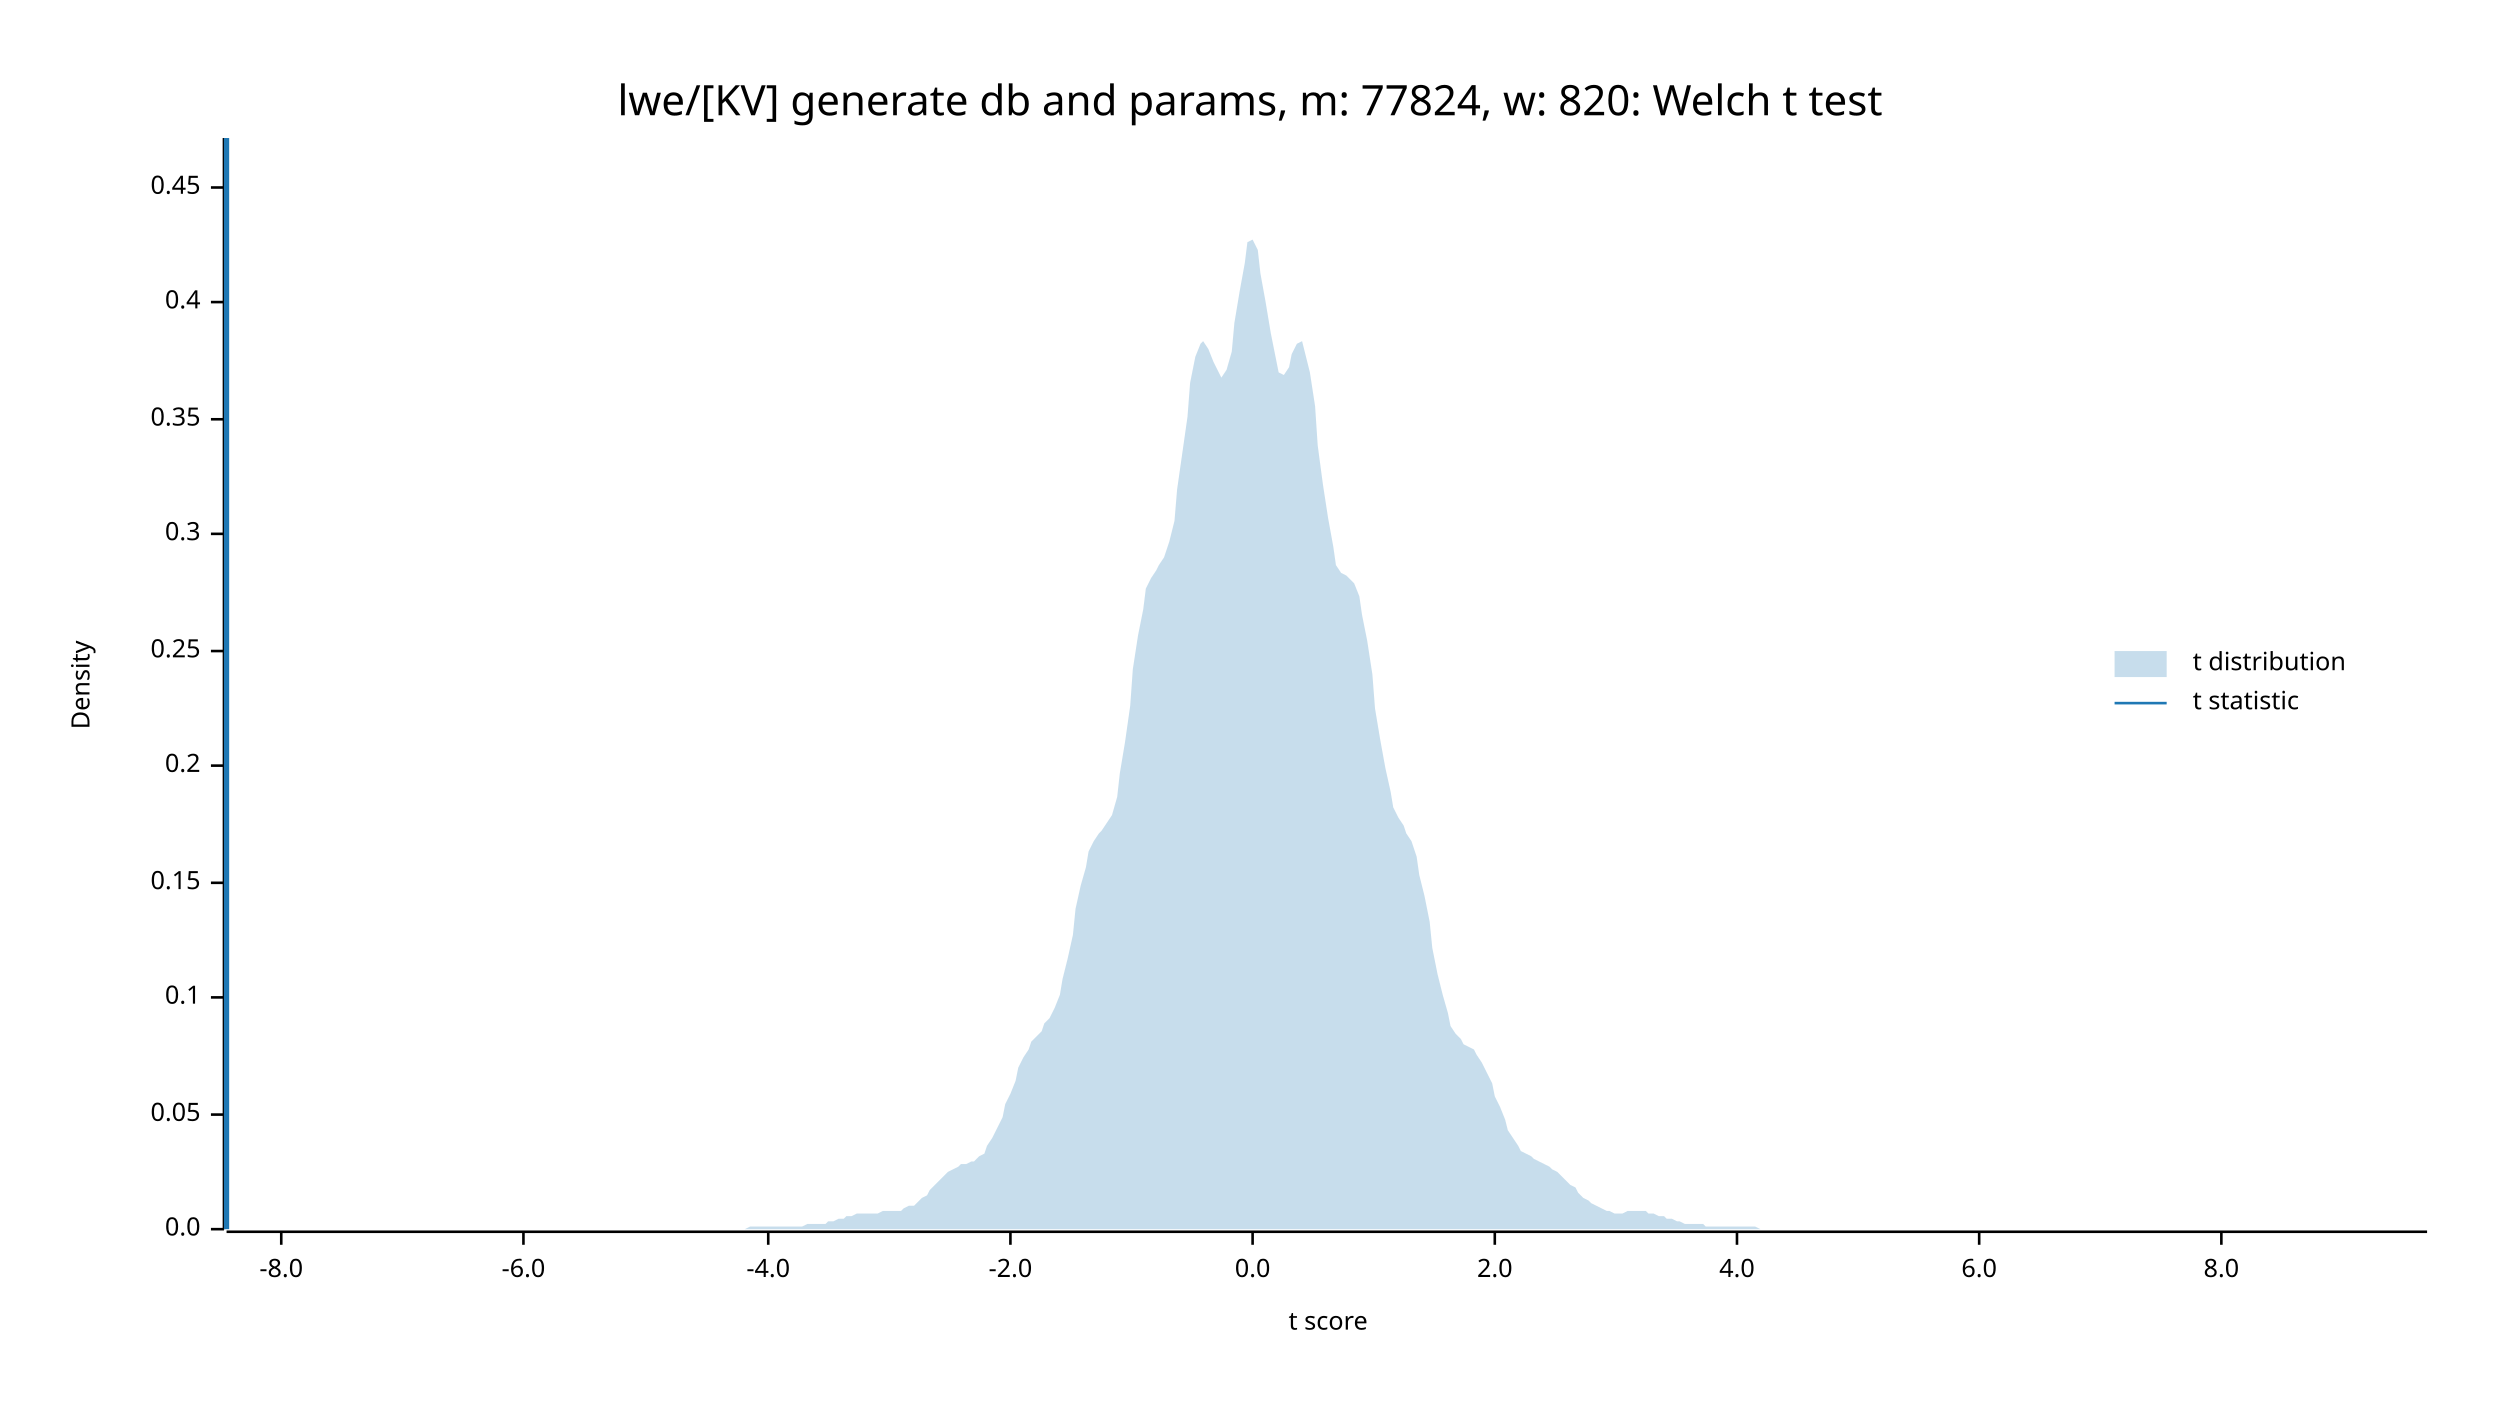
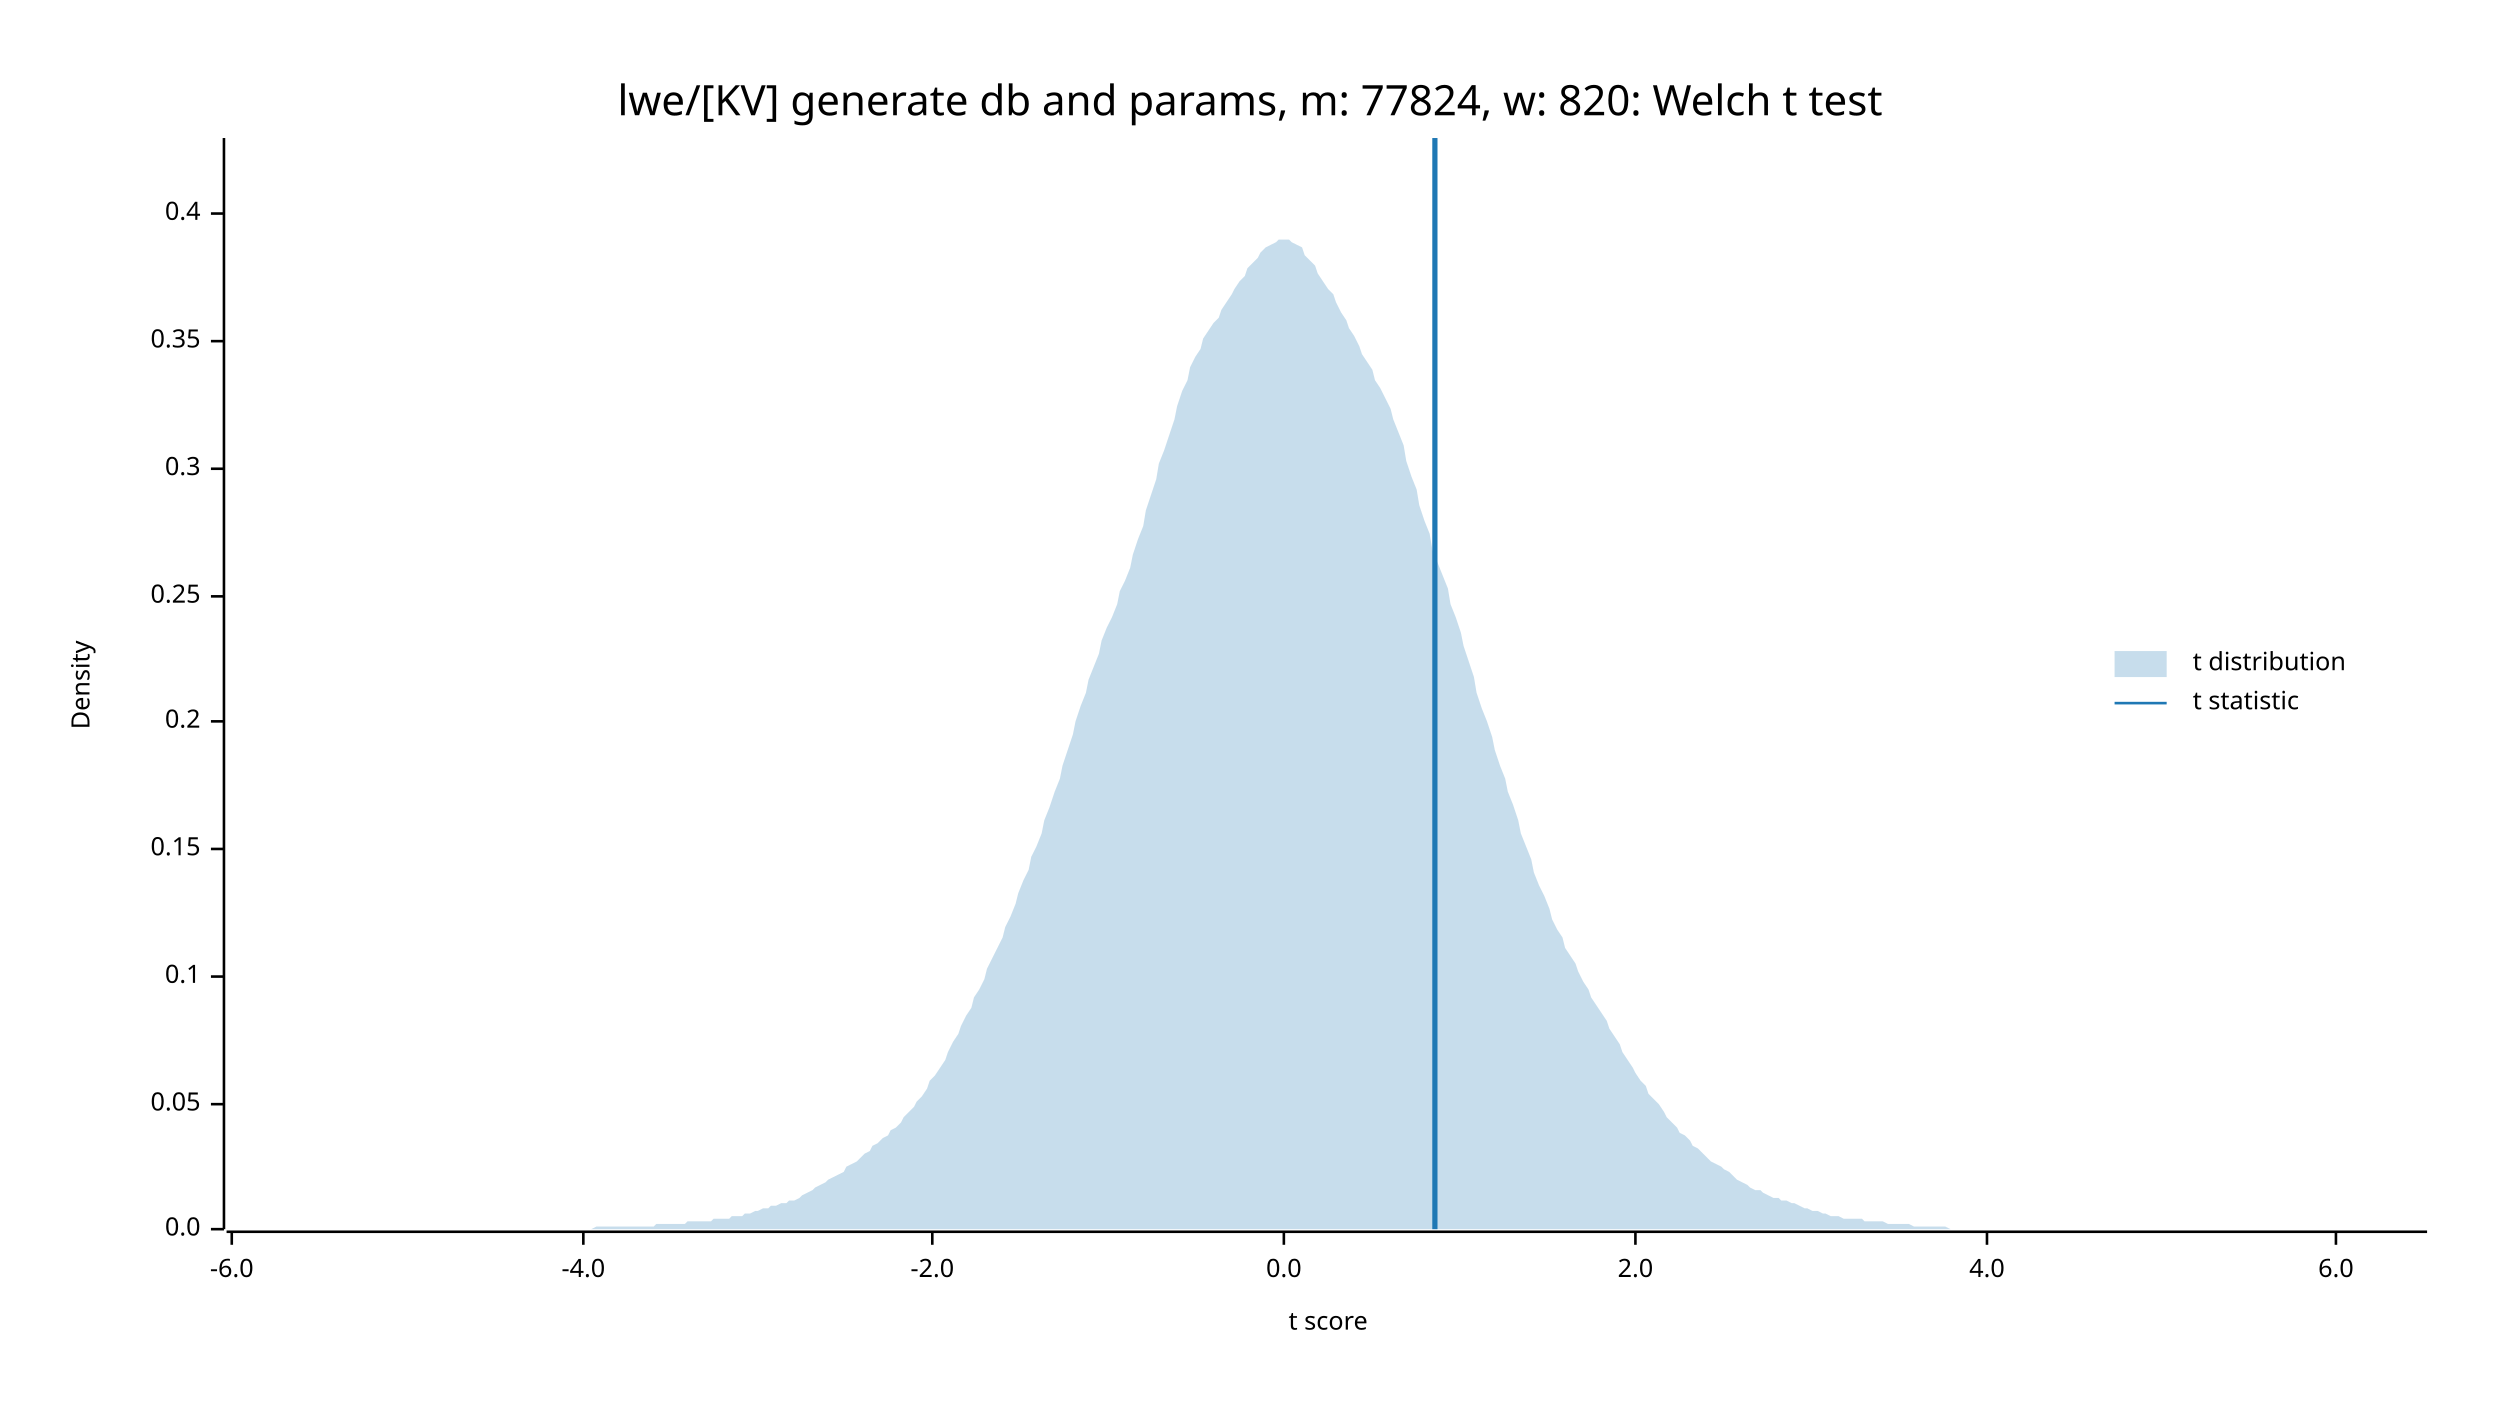
<svg xmlns="http://www.w3.org/2000/svg" width="960" height="540" viewBox="0 0 960 540">
  <text x="480" y="32" dy="0.76em" text-anchor="middle" font-family="sans-serif" font-size="16.129" opacity="1" fill="#000000">
lwe/[KV] generate db and params, m: 77824, w: 820: Welch t test
</text>
  <text x="27" y="263" dy="0.76em" text-anchor="middle" font-family="sans-serif" font-size="9.677" opacity="1" fill="#000000" transform="rotate(270, 27, 263)">
Density
</text>
  <text x="510" y="513" dy="-0.5ex" text-anchor="middle" font-family="sans-serif" font-size="9.677" opacity="1" fill="#000000">
t score
</text>
  <polyline fill="none" opacity="1" stroke="#000000" stroke-width="1" points="86,53 86,472 " />
  <text x="77" y="472" dy="0.5ex" text-anchor="end" font-family="sans-serif" font-size="9.677" opacity="1" fill="#000000">
0.0
</text>
  <polyline fill="none" opacity="1" stroke="#000000" stroke-width="1" points="81,472 86,472 " />
-   <text x="77" y="428" dy="0.5ex" text-anchor="end" font-family="sans-serif" font-size="9.677" opacity="1" fill="#000000">
+   <text x="77" y="424" dy="0.5ex" text-anchor="end" font-family="sans-serif" font-size="9.677" opacity="1" fill="#000000">
0.05
</text>
-   <polyline fill="none" opacity="1" stroke="#000000" stroke-width="1" points="81,428 86,428 " />
-   <text x="77" y="383" dy="0.5ex" text-anchor="end" font-family="sans-serif" font-size="9.677" opacity="1" fill="#000000">
+   <polyline fill="none" opacity="1" stroke="#000000" stroke-width="1" points="81,424 86,424 " />
+   <text x="77" y="375" dy="0.5ex" text-anchor="end" font-family="sans-serif" font-size="9.677" opacity="1" fill="#000000">
0.1
</text>
-   <polyline fill="none" opacity="1" stroke="#000000" stroke-width="1" points="81,383 86,383 " />
-   <text x="77" y="339" dy="0.5ex" text-anchor="end" font-family="sans-serif" font-size="9.677" opacity="1" fill="#000000">
+   <polyline fill="none" opacity="1" stroke="#000000" stroke-width="1" points="81,375 86,375 " />
+   <text x="77" y="326" dy="0.5ex" text-anchor="end" font-family="sans-serif" font-size="9.677" opacity="1" fill="#000000">
0.15
</text>
-   <polyline fill="none" opacity="1" stroke="#000000" stroke-width="1" points="81,339 86,339 " />
-   <text x="77" y="294" dy="0.5ex" text-anchor="end" font-family="sans-serif" font-size="9.677" opacity="1" fill="#000000">
+   <polyline fill="none" opacity="1" stroke="#000000" stroke-width="1" points="81,326 86,326 " />
+   <text x="77" y="277" dy="0.5ex" text-anchor="end" font-family="sans-serif" font-size="9.677" opacity="1" fill="#000000">
0.2
</text>
-   <polyline fill="none" opacity="1" stroke="#000000" stroke-width="1" points="81,294 86,294 " />
-   <text x="77" y="250" dy="0.5ex" text-anchor="end" font-family="sans-serif" font-size="9.677" opacity="1" fill="#000000">
+   <polyline fill="none" opacity="1" stroke="#000000" stroke-width="1" points="81,277 86,277 " />
+   <text x="77" y="229" dy="0.5ex" text-anchor="end" font-family="sans-serif" font-size="9.677" opacity="1" fill="#000000">
0.25
</text>
-   <polyline fill="none" opacity="1" stroke="#000000" stroke-width="1" points="81,250 86,250 " />
-   <text x="77" y="205" dy="0.5ex" text-anchor="end" font-family="sans-serif" font-size="9.677" opacity="1" fill="#000000">
+   <polyline fill="none" opacity="1" stroke="#000000" stroke-width="1" points="81,229 86,229 " />
+   <text x="77" y="180" dy="0.5ex" text-anchor="end" font-family="sans-serif" font-size="9.677" opacity="1" fill="#000000">
0.3
</text>
-   <polyline fill="none" opacity="1" stroke="#000000" stroke-width="1" points="81,205 86,205 " />
-   <text x="77" y="161" dy="0.5ex" text-anchor="end" font-family="sans-serif" font-size="9.677" opacity="1" fill="#000000">
+   <polyline fill="none" opacity="1" stroke="#000000" stroke-width="1" points="81,180 86,180 " />
+   <text x="77" y="131" dy="0.5ex" text-anchor="end" font-family="sans-serif" font-size="9.677" opacity="1" fill="#000000">
0.35
</text>
-   <polyline fill="none" opacity="1" stroke="#000000" stroke-width="1" points="81,161 86,161 " />
-   <text x="77" y="116" dy="0.5ex" text-anchor="end" font-family="sans-serif" font-size="9.677" opacity="1" fill="#000000">
+   <polyline fill="none" opacity="1" stroke="#000000" stroke-width="1" points="81,131 86,131 " />
+   <text x="77" y="82" dy="0.5ex" text-anchor="end" font-family="sans-serif" font-size="9.677" opacity="1" fill="#000000">
0.4
</text>
-   <polyline fill="none" opacity="1" stroke="#000000" stroke-width="1" points="81,116 86,116 " />
-   <text x="77" y="72" dy="0.5ex" text-anchor="end" font-family="sans-serif" font-size="9.677" opacity="1" fill="#000000">
- 0.45
- </text>
-   <polyline fill="none" opacity="1" stroke="#000000" stroke-width="1" points="81,72 86,72 " />
+   <polyline fill="none" opacity="1" stroke="#000000" stroke-width="1" points="81,82 86,82 " />
  <polyline fill="none" opacity="1" stroke="#000000" stroke-width="1" points="87,473 932,473 " />
-   <text x="108" y="483" dy="0.76em" text-anchor="middle" font-family="sans-serif" font-size="9.677" opacity="1" fill="#000000">
- -8.0
- </text>
-   <polyline fill="none" opacity="1" stroke="#000000" stroke-width="1" points="108,473 108,478 " />
-   <text x="201" y="483" dy="0.76em" text-anchor="middle" font-family="sans-serif" font-size="9.677" opacity="1" fill="#000000">
+   <text x="89" y="483" dy="0.76em" text-anchor="middle" font-family="sans-serif" font-size="9.677" opacity="1" fill="#000000">
-6.0
</text>
-   <polyline fill="none" opacity="1" stroke="#000000" stroke-width="1" points="201,473 201,478 " />
-   <text x="295" y="483" dy="0.76em" text-anchor="middle" font-family="sans-serif" font-size="9.677" opacity="1" fill="#000000">
+   <polyline fill="none" opacity="1" stroke="#000000" stroke-width="1" points="89,473 89,478 " />
+   <text x="224" y="483" dy="0.76em" text-anchor="middle" font-family="sans-serif" font-size="9.677" opacity="1" fill="#000000">
-4.0
</text>
-   <polyline fill="none" opacity="1" stroke="#000000" stroke-width="1" points="295,473 295,478 " />
-   <text x="388" y="483" dy="0.76em" text-anchor="middle" font-family="sans-serif" font-size="9.677" opacity="1" fill="#000000">
+   <polyline fill="none" opacity="1" stroke="#000000" stroke-width="1" points="224,473 224,478 " />
+   <text x="358" y="483" dy="0.76em" text-anchor="middle" font-family="sans-serif" font-size="9.677" opacity="1" fill="#000000">
-2.0
</text>
-   <polyline fill="none" opacity="1" stroke="#000000" stroke-width="1" points="388,473 388,478 " />
-   <text x="481" y="483" dy="0.76em" text-anchor="middle" font-family="sans-serif" font-size="9.677" opacity="1" fill="#000000">
+   <polyline fill="none" opacity="1" stroke="#000000" stroke-width="1" points="358,473 358,478 " />
+   <text x="493" y="483" dy="0.76em" text-anchor="middle" font-family="sans-serif" font-size="9.677" opacity="1" fill="#000000">
0.0
</text>
-   <polyline fill="none" opacity="1" stroke="#000000" stroke-width="1" points="481,473 481,478 " />
-   <text x="574" y="483" dy="0.76em" text-anchor="middle" font-family="sans-serif" font-size="9.677" opacity="1" fill="#000000">
+   <polyline fill="none" opacity="1" stroke="#000000" stroke-width="1" points="493,473 493,478 " />
+   <text x="628" y="483" dy="0.76em" text-anchor="middle" font-family="sans-serif" font-size="9.677" opacity="1" fill="#000000">
2.0
</text>
-   <polyline fill="none" opacity="1" stroke="#000000" stroke-width="1" points="574,473 574,478 " />
-   <text x="667" y="483" dy="0.76em" text-anchor="middle" font-family="sans-serif" font-size="9.677" opacity="1" fill="#000000">
+   <polyline fill="none" opacity="1" stroke="#000000" stroke-width="1" points="628,473 628,478 " />
+   <text x="763" y="483" dy="0.76em" text-anchor="middle" font-family="sans-serif" font-size="9.677" opacity="1" fill="#000000">
4.0
</text>
-   <polyline fill="none" opacity="1" stroke="#000000" stroke-width="1" points="667,473 667,478 " />
-   <text x="760" y="483" dy="0.76em" text-anchor="middle" font-family="sans-serif" font-size="9.677" opacity="1" fill="#000000">
+   <polyline fill="none" opacity="1" stroke="#000000" stroke-width="1" points="763,473 763,478 " />
+   <text x="897" y="483" dy="0.76em" text-anchor="middle" font-family="sans-serif" font-size="9.677" opacity="1" fill="#000000">
6.0
</text>
-   <polyline fill="none" opacity="1" stroke="#000000" stroke-width="1" points="760,473 760,478 " />
-   <text x="853" y="483" dy="0.76em" text-anchor="middle" font-family="sans-serif" font-size="9.677" opacity="1" fill="#000000">
- 8.0
- </text>
-   <polyline fill="none" opacity="1" stroke="#000000" stroke-width="1" points="853,473 853,478 " />
-   <polygon opacity="0.25" fill="#1F78B4" points="87,472 88,472 90,472 92,472 93,472 95,472 97,472 98,472 100,472 102,472 103,472 105,472 107,472 109,472 110,472 112,472 114,472 115,472 117,472 119,472 120,472 122,472 124,472 125,472 127,472 129,472 131,472 132,472 134,472 136,472 137,472 139,472 141,472 142,472 144,472 146,472 147,472 149,472 151,472 153,472 154,472 156,472 158,472 159,472 161,472 163,472 164,472 166,472 168,472 169,472 171,472 173,472 175,472 176,472 178,472 180,472 181,472 183,472 185,472 186,472 188,472 190,472 191,472 193,472 195,472 197,472 198,472 200,472 202,472 203,472 205,472 207,472 208,472 210,472 212,472 214,472 215,472 217,472 219,472 220,472 222,472 224,472 225,472 227,472 229,472 230,472 232,472 234,472 236,472 237,472 239,472 241,472 242,472 244,472 246,472 247,472 249,472 251,472 252,472 254,472 256,472 258,472 259,472 261,472 263,472 264,472 266,472 268,472 269,472 271,472 273,472 274,472 276,472 278,472 280,472 281,472 283,472 285,472 286,472 288,471 290,471 291,471 293,471 295,471 296,471 298,471 300,471 302,471 303,471 305,471 307,471 308,471 310,470 312,470 313,470 315,470 317,470 318,469 320,469 322,468 324,468 325,467 327,467 329,466 330,466 332,466 334,466 335,466 337,466 339,465 341,465 342,465 344,465 346,465 347,464 349,463 351,463 352,462 354,460 356,459 357,457 359,455 361,453 363,451 364,450 366,449 368,448 369,447 371,447 373,446 374,446 376,444 378,443 379,440 381,437 383,433 385,429 386,424 388,420 390,415 391,410 393,406 395,403 396,400 398,398 400,396 401,393 403,391 405,387 407,382 408,376 410,368 412,359 413,349 415,340 417,333 418,327 420,323 422,320 423,319 425,316 427,313 429,306 430,297 432,285 434,271 435,257 437,244 439,234 440,226 442,222 444,219 445,217 447,214 449,208 451,200 452,188 454,174 456,160 457,147 459,137 461,132 462,131 464,134 466,139 468,143 469,145 471,142 473,135 474,124 476,112 478,101 479,93 481,92 483,96 484,105 486,116 488,128 490,138 491,143 493,144 495,141 496,136 498,132 500,131 501,135 503,143 505,156 506,171 508,186 510,199 512,210 513,217 515,220 517,221 518,222 520,224 522,229 523,236 525,246 527,259 528,272 530,284 532,295 534,304 535,310 537,314 539,317 540,320 542,323 544,329 545,336 547,344 549,354 550,364 552,374 554,382 556,389 557,394 559,397 561,399 562,401 564,402 566,403 567,405 569,408 571,412 573,416 574,421 576,425 578,430 579,434 581,437 583,440 584,442 586,443 588,444 589,445 591,446 593,447 595,448 596,449 598,450 600,452 601,453 603,455 605,456 606,458 608,460 610,461 611,462 613,463 615,464 617,465 618,465 620,466 622,466 623,466 625,465 627,465 628,465 630,465 632,465 633,466 635,466 637,467 639,467 640,468 642,468 644,469 645,469 647,470 649,470 650,470 652,470 654,470 655,471 657,471 659,471 661,471 662,471 664,471 666,471 667,471 669,471 671,471 672,471 674,471 676,472 677,472 679,472 681,472 683,472 684,472 686,472 688,472 689,472 691,472 693,472 694,472 696,472 698,472 700,472 701,472 703,472 705,472 706,472 708,472 710,472 711,472 713,472 715,472 716,472 718,472 720,472 722,472 723,472 725,472 727,472 728,472 730,472 732,472 733,472 735,472 737,472 738,472 740,472 742,472 744,472 745,472 747,472 749,472 750,472 752,472 754,472 755,472 757,472 759,472 760,472 762,472 764,472 766,472 767,472 769,472 771,472 772,472 774,472 776,472 777,472 779,472 781,472 782,472 784,472 786,472 788,472 789,472 791,472 793,472 794,472 796,472 798,472 799,472 801,472 803,472 804,472 806,472 808,472 810,472 811,472 813,472 815,472 816,472 818,472 820,472 821,472 823,472 825,472 827,472 828,472 830,472 832,472 833,472 835,472 837,472 838,472 840,472 842,472 843,472 845,472 847,472 849,472 850,472 852,472 854,472 855,472 857,472 859,472 860,472 862,472 864,472 865,472 867,472 869,472 871,472 872,472 874,472 876,472 877,472 879,472 881,472 882,472 884,472 886,472 887,472 889,472 891,472 893,472 894,472 896,472 898,472 899,472 901,472 903,472 904,472 906,472 908,472 909,472 911,472 913,472 915,472 916,472 918,472 920,472 921,472 923,472 925,472 926,472 928,472 930,472 932,472 932,472 87,472 " />
-   <polyline fill="none" opacity="1" stroke="#1F78B4" stroke-width="2" points="87,472 87,53 " />
+   <polyline fill="none" opacity="1" stroke="#000000" stroke-width="1" points="897,473 897,478 " />
+   <polygon opacity="0.25" fill="#1F78B4" points="87,472 88,472 90,472 92,472 93,472 95,472 97,472 98,472 100,472 102,472 103,472 105,472 107,472 109,472 110,472 112,472 114,472 115,472 117,472 119,472 120,472 122,472 124,472 125,472 127,472 129,472 131,472 132,472 134,472 136,472 137,472 139,472 141,472 142,472 144,472 146,472 147,472 149,472 151,472 153,472 154,472 156,472 158,472 159,472 161,472 163,472 164,472 166,472 168,472 169,472 171,472 173,472 175,472 176,472 178,472 180,472 181,472 183,472 185,472 186,472 188,472 190,472 191,472 193,472 195,472 197,472 198,472 200,472 202,472 203,472 205,472 207,472 208,472 210,472 212,472 214,472 215,472 217,472 219,472 220,472 222,472 224,472 225,472 227,472 229,471 230,471 232,471 234,471 236,471 237,471 239,471 241,471 242,471 244,471 246,471 247,471 249,471 251,471 252,470 254,470 256,470 258,470 259,470 261,470 263,470 264,469 266,469 268,469 269,469 271,469 273,469 274,468 276,468 278,468 280,468 281,467 283,467 285,467 286,466 288,466 290,465 291,465 293,464 295,464 296,463 298,463 300,462 302,462 303,461 305,461 307,460 308,459 310,458 312,457 313,456 315,455 317,454 318,453 320,452 322,451 324,450 325,448 327,447 329,446 330,445 332,443 334,442 335,440 337,439 339,437 341,436 342,434 344,433 346,431 347,429 349,427 351,425 352,423 354,421 356,418 357,415 359,413 361,410 363,407 364,404 366,400 368,397 369,394 371,390 373,387 374,383 376,380 378,376 379,372 381,368 383,364 385,360 386,356 388,352 390,347 391,343 393,338 395,334 396,329 398,325 400,320 401,315 403,310 405,304 407,299 408,294 410,288 412,282 413,277 415,271 417,266 418,261 420,256 422,251 423,246 425,241 427,237 429,232 430,227 432,223 434,218 435,213 437,207 439,202 440,196 442,190 444,184 445,178 447,173 449,167 451,161 452,156 454,150 456,146 457,141 459,137 461,134 462,130 464,127 466,124 468,122 469,119 471,116 473,113 474,111 476,108 478,106 479,103 481,101 483,99 484,97 486,95 488,94 490,93 491,92 493,92 495,92 496,93 498,94 500,95 501,98 503,100 505,102 506,105 508,108 510,111 512,113 513,116 515,120 517,123 518,126 520,129 522,133 523,136 525,139 527,142 528,146 530,149 532,153 534,157 535,161 537,166 539,171 540,177 542,183 544,188 545,194 547,200 549,205 550,211 552,216 554,221 556,226 557,232 559,237 561,243 562,248 564,254 566,260 567,266 569,272 571,277 573,283 574,288 576,294 578,299 579,304 581,309 583,315 584,320 586,325 588,330 589,335 591,340 593,344 595,349 596,353 598,357 600,360 601,364 603,367 605,370 606,373 608,377 610,380 611,383 613,386 615,389 617,392 618,395 620,398 622,401 623,404 625,407 627,410 628,412 630,415 632,417 633,420 635,422 637,424 639,427 640,429 642,431 644,433 645,435 647,436 649,438 650,440 652,441 654,443 655,444 657,446 659,447 661,448 662,449 664,450 666,452 667,453 669,454 671,455 672,456 674,457 676,457 677,458 679,459 681,460 683,460 684,461 686,461 688,462 689,462 691,463 693,464 694,464 696,465 698,465 700,466 701,466 703,467 705,467 706,467 708,468 710,468 711,468 713,468 715,468 716,469 718,469 720,469 722,469 723,469 725,470 727,470 728,470 730,470 732,470 733,470 735,471 737,471 738,471 740,471 742,471 744,471 745,471 747,471 749,472 750,472 752,472 754,472 755,472 757,472 759,472 760,472 762,472 764,472 766,472 767,472 769,472 771,472 772,472 774,472 776,472 777,472 779,472 781,472 782,472 784,472 786,472 788,472 789,472 791,472 793,472 794,472 796,472 798,472 799,472 801,472 803,472 804,472 806,472 808,472 810,472 811,472 813,472 815,472 816,472 818,472 820,472 821,472 823,472 825,472 827,472 828,472 830,472 832,472 833,472 835,472 837,472 838,472 840,472 842,472 843,472 845,472 847,472 849,472 850,472 852,472 854,472 855,472 857,472 859,472 860,472 862,472 864,472 865,472 867,472 869,472 871,472 872,472 874,472 876,472 877,472 879,472 881,472 882,472 884,472 886,472 887,472 889,472 891,472 893,472 894,472 896,472 898,472 899,472 901,472 903,472 904,472 906,472 908,472 909,472 911,472 913,472 915,472 916,472 918,472 920,472 921,472 923,472 925,472 926,472 928,472 930,472 932,472 932,472 87,472 " />
+   <polyline fill="none" opacity="1" stroke="#1F78B4" stroke-width="2" points="551,472 551,53 " />
  <text x="842" y="250" dy="0.76em" text-anchor="start" font-family="sans-serif" font-size="9.677" opacity="1" fill="#000000">
t distribution
</text>
  <text x="842" y="265" dy="0.76em" text-anchor="start" font-family="sans-serif" font-size="9.677" opacity="1" fill="#000000">
t statistic
</text>
  <rect x="812" y="250" width="20" height="10" opacity="0.25" fill="#1F78B4" stroke="none" />
  <polyline fill="none" opacity="1" stroke="#1F78B4" stroke-width="1" points="812,270 832,270 " />
</svg>
